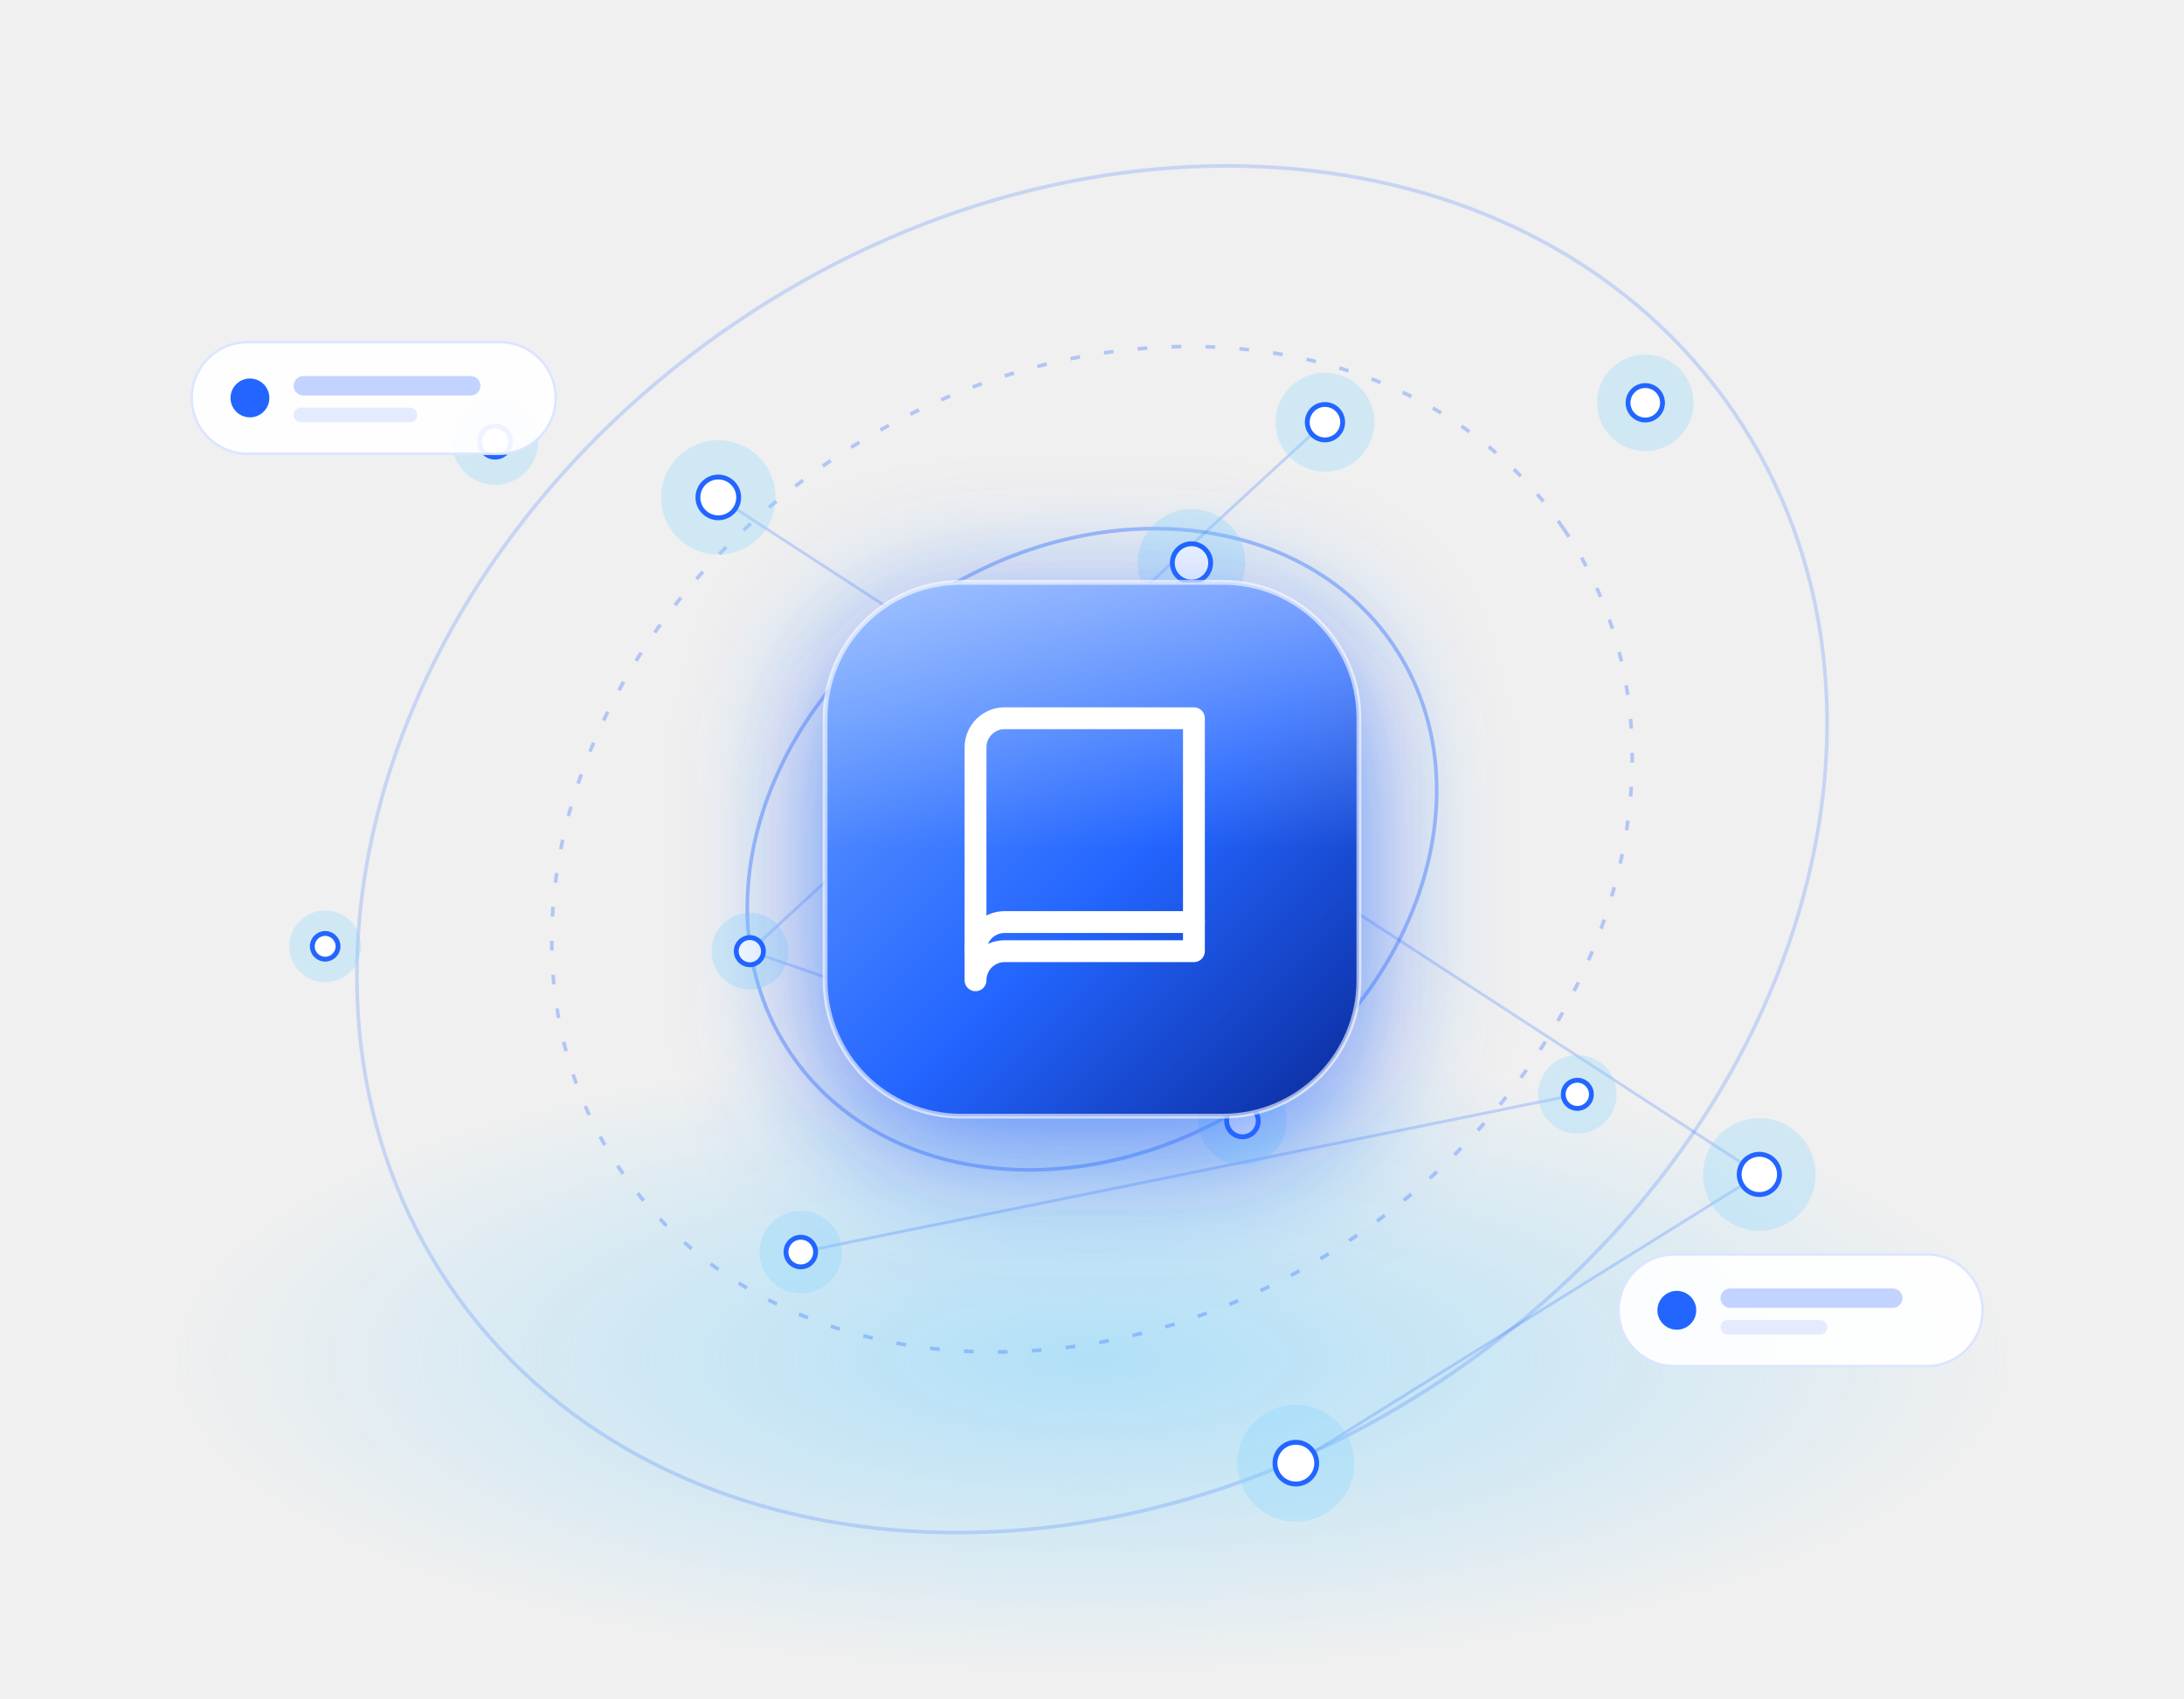
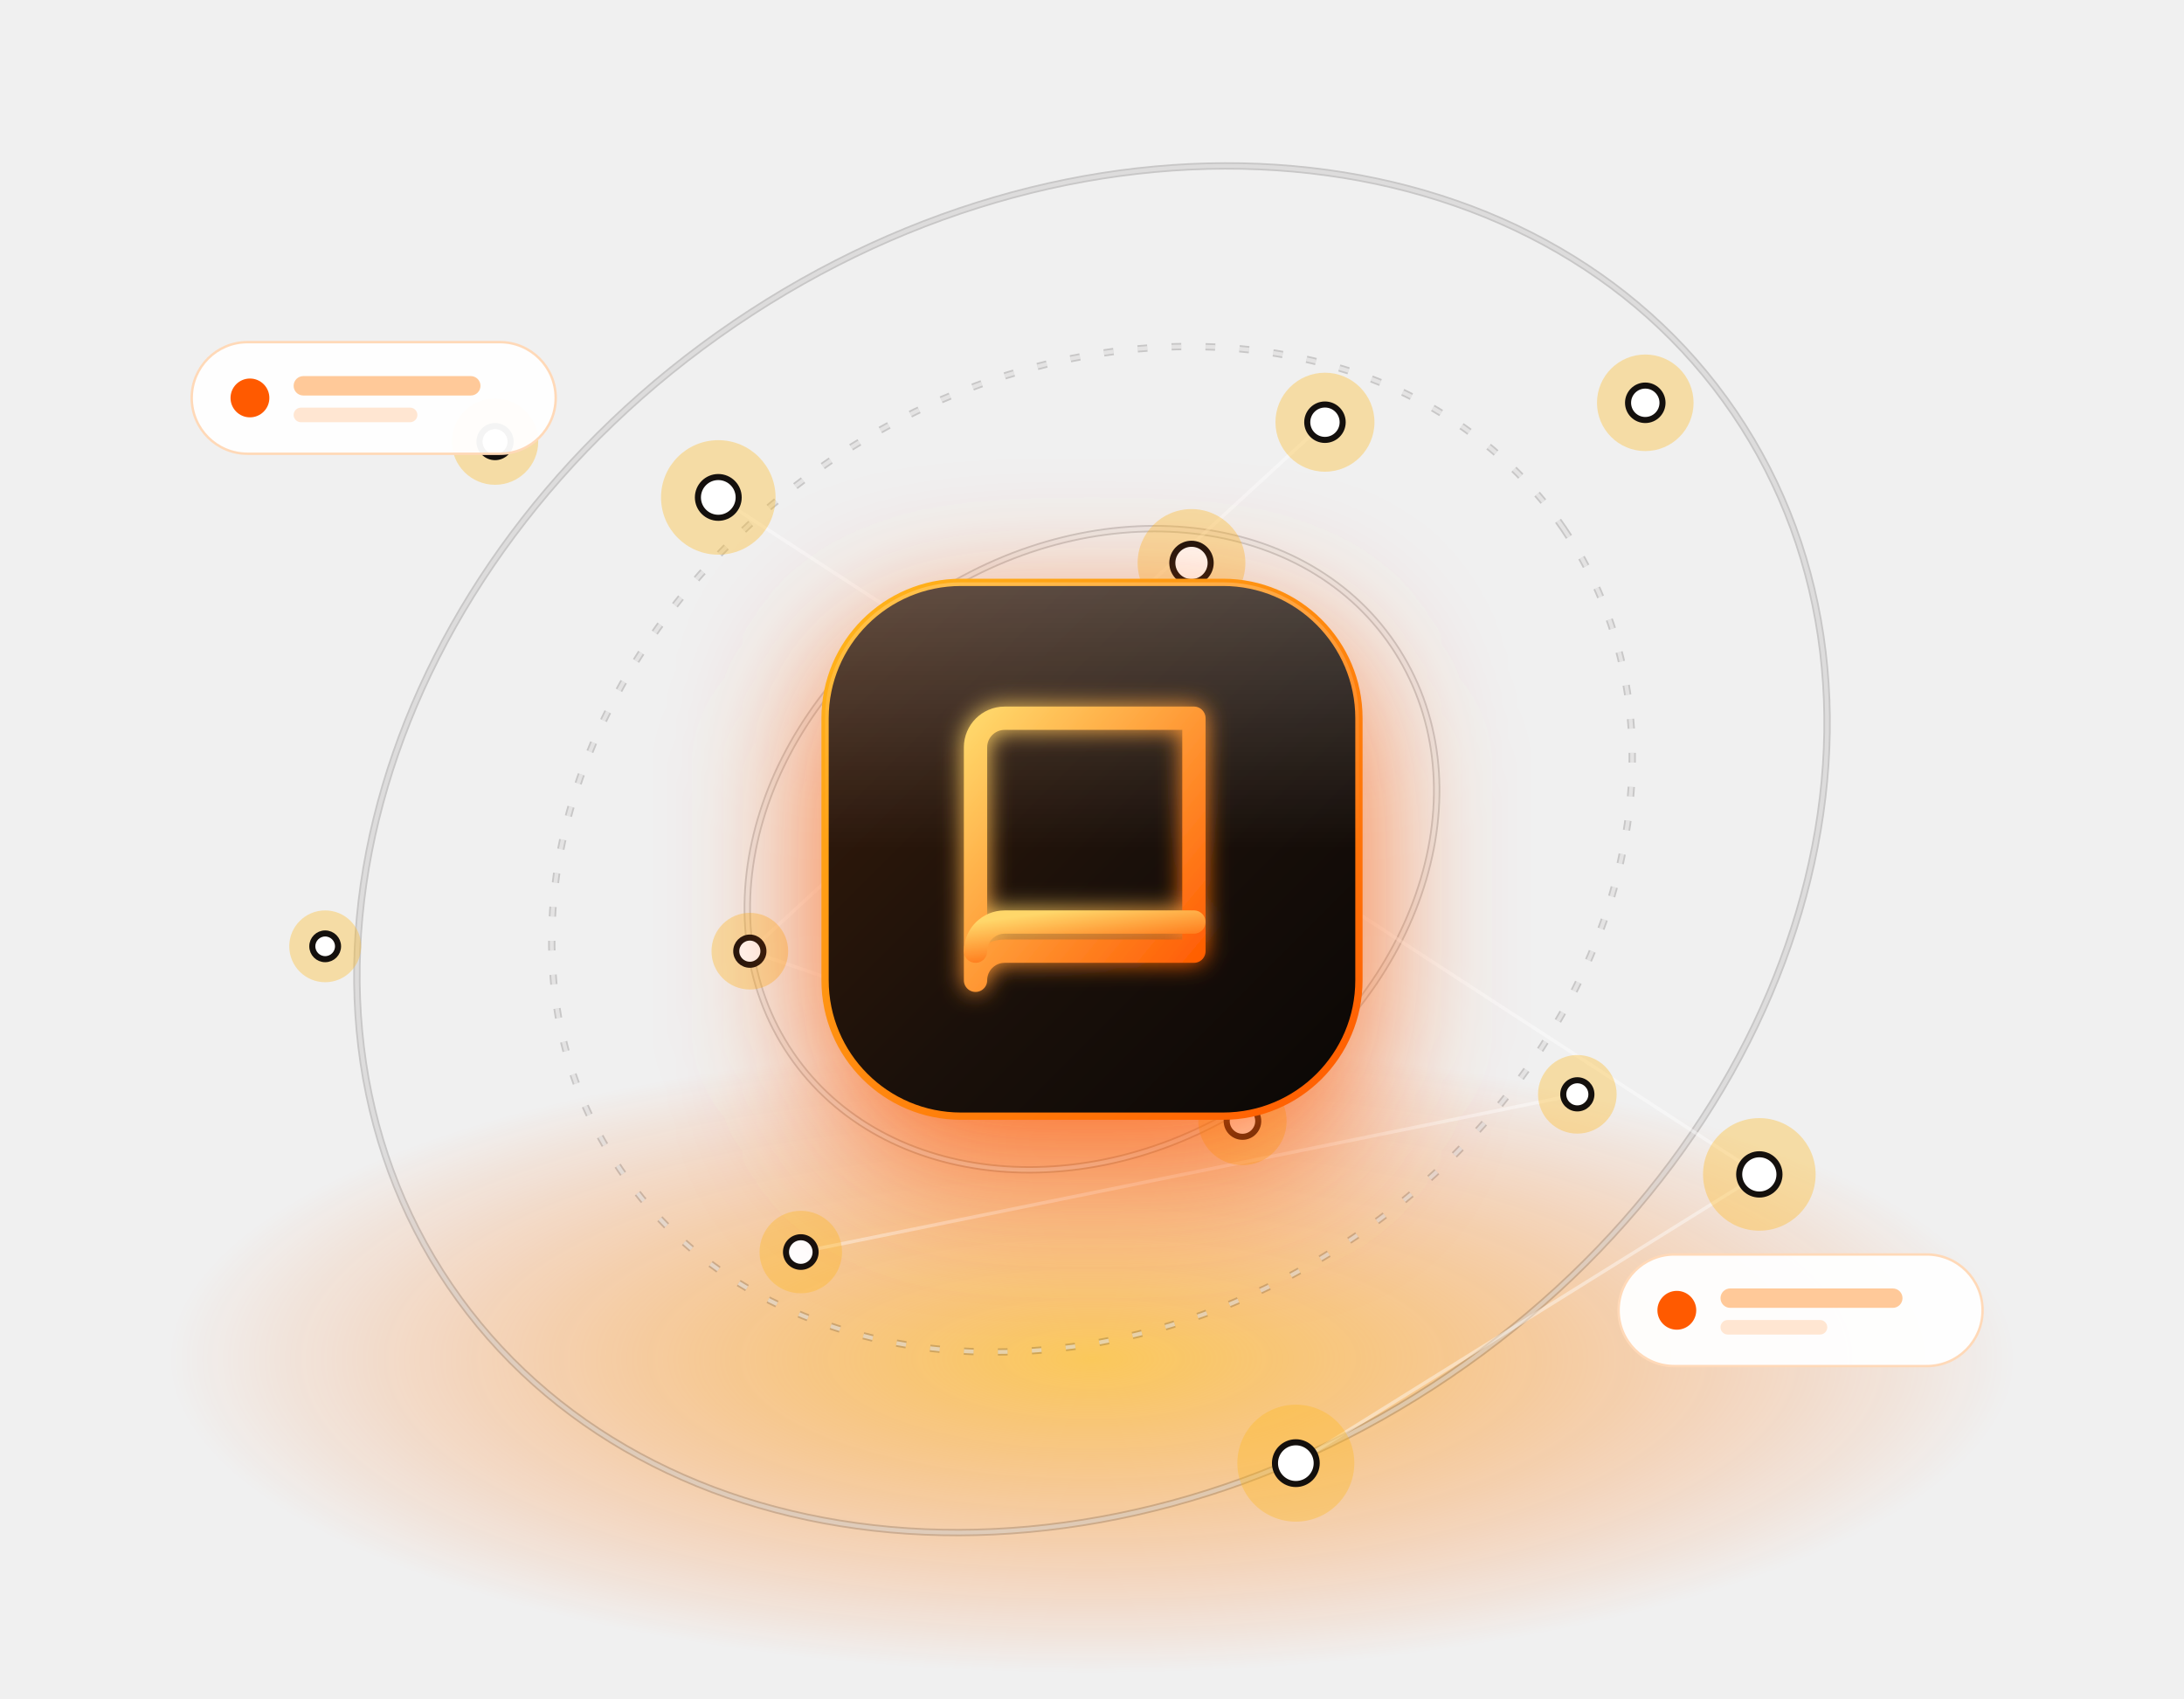
<svg xmlns="http://www.w3.org/2000/svg" viewBox="0 0 900 700" width="900" height="700" fill="none">
  <defs>
    <radialGradient id="glow" cx="50%" cy="50%" r="50%">
-       <stop offset="0%" stop-color="#7dd3ff" stop-opacity=".55" />
-       <stop offset="100%" stop-color="#7dd3ff" stop-opacity="0" />
+       <stop offset="0%" stop-color="#FFB81C" stop-opacity=".7" />
+       <stop offset="100%" stop-color="#FF5A00" stop-opacity="0" />
    </radialGradient>
    <linearGradient id="tile" x1="0" y1="0" x2="1" y2="1">
-       <stop offset="0%" stop-color="#6aa0ff" />
-       <stop offset="55%" stop-color="#2365ff" />
-       <stop offset="100%" stop-color="#0a2a9a" />
+       <stop offset="0%" stop-color="#3A1D0B" />
+       <stop offset="55%" stop-color="#1A100A" />
+       <stop offset="100%" stop-color="#0A0705" />
+     </linearGradient>
+     <linearGradient id="edge" x1="0" y1="0" x2="1" y2="1">
+       <stop offset="0%" stop-color="#FFB81C" />
+       <stop offset="100%" stop-color="#FF5A00" />
+     </linearGradient>
+     <linearGradient id="ico" x1="0" y1="0" x2="1" y2="1">
+       <stop offset="0%" stop-color="#FFD76A" />
+       <stop offset="100%" stop-color="#FF5A00" />
    </linearGradient>
    <linearGradient id="shine" x1="0" y1="0" x2="0" y2="1">
-       <stop offset="0%" stop-color="#fff" stop-opacity=".38" />
+       <stop offset="0%" stop-color="#fff" stop-opacity=".22" />
      <stop offset="100%" stop-color="#fff" stop-opacity="0" />
    </linearGradient>
    <filter id="blur" x="-50%" y="-50%" width="200%" height="200%">
-       <feGaussianBlur stdDeviation="28" />
+       <feGaussianBlur stdDeviation="30" />
    </filter>
-     <filter id="soft" x="-50%" y="-50%" width="200%" height="200%">
-       <feGaussianBlur stdDeviation="4" />
+     <filter id="iglow" x="-30%" y="-30%" width="160%" height="160%">
+       <feGaussianBlur stdDeviation="0.8" result="b" />
+       <feMerge>
+         <feMergeNode in="b" />
+         <feMergeNode in="SourceGraphic" />
+       </feMerge>
    </filter>
    <clipPath id="clip">
      <rect x="340" y="240" width="220" height="220" rx="56" />
    </clipPath>
  </defs>
  <ellipse cx="450" cy="560" rx="380" ry="130" fill="url(#glow)" />
  <g transform="rotate(325.8 450 350)">
-     <ellipse cx="450" cy="350" rx="150" ry="123" stroke="#2365ff" stroke-opacity=".38" stroke-width="1.5" />
-     <ellipse cx="450" cy="350" rx="235" ry="193" stroke="#2365ff" stroke-opacity=".3" stroke-width="1.5" stroke-dasharray="4 10" />
-     <ellipse cx="450" cy="350" rx="320" ry="262" stroke="#2365ff" stroke-opacity=".2" stroke-width="1.5" />
+     <ellipse cx="450" cy="350" rx="150" ry="123" stroke="#14100D" stroke-opacity=".18" stroke-width="3" />
+     <ellipse cx="450" cy="350" rx="150" ry="123" stroke="#fff" stroke-opacity="0.6" stroke-width="1.6" />
+     <ellipse cx="450" cy="350" rx="235" ry="193" stroke="#14100D" stroke-opacity=".18" stroke-width="3" stroke-dasharray="4 10" />
+     <ellipse cx="450" cy="350" rx="235" ry="193" stroke="#fff" stroke-opacity="0.5" stroke-width="1.6" stroke-dasharray="4 10" />
+     <ellipse cx="450" cy="350" rx="320" ry="262" stroke="#14100D" stroke-opacity=".18" stroke-width="3" />
+     <ellipse cx="450" cy="350" rx="320" ry="262" stroke="#fff" stroke-opacity="0.38" stroke-width="1.6" />
  </g>
-   <line x1="512" y1="462" x2="309" y2="392" stroke="#2365ff" stroke-opacity=".22" stroke-width="1.2" />
-   <line x1="309" y1="392" x2="546" y2="174" stroke="#2365ff" stroke-opacity=".22" stroke-width="1.2" />
-   <line x1="650" y1="451" x2="330" y2="516" stroke="#2365ff" stroke-opacity=".22" stroke-width="1.2" />
-   <line x1="296" y1="205" x2="725" y2="484" stroke="#2365ff" stroke-opacity=".22" stroke-width="1.2" />
-   <line x1="725" y1="484" x2="534" y2="603" stroke="#2365ff" stroke-opacity=".22" stroke-width="1.2" />
-   <circle cx="491" cy="232" r="22.2" fill="#7dd3ff" fill-opacity=".28" />
-   <circle cx="491" cy="232" r="7.9" fill="#fff" stroke="#2365ff" stroke-width="2" />
-   <circle cx="512" cy="462" r="18.2" fill="#7dd3ff" fill-opacity=".28" />
-   <circle cx="512" cy="462" r="6.5" fill="#fff" stroke="#2365ff" stroke-width="2" />
-   <circle cx="309" cy="392" r="15.8" fill="#7dd3ff" fill-opacity=".28" />
-   <circle cx="309" cy="392" r="5.6" fill="#fff" stroke="#2365ff" stroke-width="2" />
-   <circle cx="546" cy="174" r="20.4" fill="#7dd3ff" fill-opacity=".28" />
-   <circle cx="546" cy="174" r="7.3" fill="#fff" stroke="#2365ff" stroke-width="2" />
-   <circle cx="650" cy="451" r="16.2" fill="#7dd3ff" fill-opacity=".28" />
-   <circle cx="650" cy="451" r="5.8" fill="#fff" stroke="#2365ff" stroke-width="2" />
-   <circle cx="330" cy="516" r="17.0" fill="#7dd3ff" fill-opacity=".28" />
-   <circle cx="330" cy="516" r="6.1" fill="#fff" stroke="#2365ff" stroke-width="2" />
-   <circle cx="296" cy="205" r="23.6" fill="#7dd3ff" fill-opacity=".28" />
-   <circle cx="296" cy="205" r="8.4" fill="#fff" stroke="#2365ff" stroke-width="2" />
-   <circle cx="725" cy="484" r="23.2" fill="#7dd3ff" fill-opacity=".28" />
-   <circle cx="725" cy="484" r="8.3" fill="#fff" stroke="#2365ff" stroke-width="2" />
-   <circle cx="534" cy="603" r="24.1" fill="#7dd3ff" fill-opacity=".28" />
-   <circle cx="534" cy="603" r="8.6" fill="#fff" stroke="#2365ff" stroke-width="2" />
-   <circle cx="134" cy="390" r="14.8" fill="#7dd3ff" fill-opacity=".28" />
-   <circle cx="134" cy="390" r="5.3" fill="#fff" stroke="#2365ff" stroke-width="2" />
-   <circle cx="204" cy="182" r="17.8" fill="#7dd3ff" fill-opacity=".28" />
-   <circle cx="204" cy="182" r="6.4" fill="#fff" stroke="#2365ff" stroke-width="2" />
-   <circle cx="678" cy="166" r="19.9" fill="#7dd3ff" fill-opacity=".28" />
-   <circle cx="678" cy="166" r="7.1" fill="#fff" stroke="#2365ff" stroke-width="2" />
-   <rect x="340" y="254" width="220" height="220" rx="56" fill="#2365ff" fill-opacity=".75" filter="url(#blur)" />
-   <rect x="340" y="240" width="220" height="220" rx="56" fill="url(#tile)" stroke="#fff" stroke-opacity=".6" stroke-width="2" />
+   <line x1="512" y1="462" x2="309" y2="392" stroke="#fff" stroke-opacity=".42" stroke-width="1.4" />
+   <line x1="309" y1="392" x2="546" y2="174" stroke="#fff" stroke-opacity=".42" stroke-width="1.4" />
+   <line x1="650" y1="451" x2="330" y2="516" stroke="#fff" stroke-opacity=".42" stroke-width="1.4" />
+   <line x1="296" y1="205" x2="725" y2="484" stroke="#fff" stroke-opacity=".42" stroke-width="1.4" />
+   <line x1="725" y1="484" x2="534" y2="603" stroke="#fff" stroke-opacity=".42" stroke-width="1.4" />
+   <circle cx="491" cy="232" r="22.2" fill="#FFB81C" fill-opacity=".35" />
+   <circle cx="491" cy="232" r="7.9" fill="#fff" stroke="#14100D" stroke-width="2.5" />
+   <circle cx="512" cy="462" r="18.2" fill="#FFB81C" fill-opacity=".35" />
+   <circle cx="512" cy="462" r="6.5" fill="#fff" stroke="#14100D" stroke-width="2.5" />
+   <circle cx="309" cy="392" r="15.8" fill="#FFB81C" fill-opacity=".35" />
+   <circle cx="309" cy="392" r="5.6" fill="#fff" stroke="#14100D" stroke-width="2.5" />
+   <circle cx="546" cy="174" r="20.4" fill="#FFB81C" fill-opacity=".35" />
+   <circle cx="546" cy="174" r="7.3" fill="#fff" stroke="#14100D" stroke-width="2.5" />
+   <circle cx="650" cy="451" r="16.2" fill="#FFB81C" fill-opacity=".35" />
+   <circle cx="650" cy="451" r="5.8" fill="#fff" stroke="#14100D" stroke-width="2.5" />
+   <circle cx="330" cy="516" r="17.0" fill="#FFB81C" fill-opacity=".35" />
+   <circle cx="330" cy="516" r="6.1" fill="#fff" stroke="#14100D" stroke-width="2.5" />
+   <circle cx="296" cy="205" r="23.6" fill="#FFB81C" fill-opacity=".35" />
+   <circle cx="296" cy="205" r="8.4" fill="#fff" stroke="#14100D" stroke-width="2.5" />
+   <circle cx="725" cy="484" r="23.2" fill="#FFB81C" fill-opacity=".35" />
+   <circle cx="725" cy="484" r="8.3" fill="#fff" stroke="#14100D" stroke-width="2.5" />
+   <circle cx="534" cy="603" r="24.1" fill="#FFB81C" fill-opacity=".35" />
+   <circle cx="534" cy="603" r="8.6" fill="#fff" stroke="#14100D" stroke-width="2.5" />
+   <circle cx="134" cy="390" r="14.8" fill="#FFB81C" fill-opacity=".35" />
+   <circle cx="134" cy="390" r="5.3" fill="#fff" stroke="#14100D" stroke-width="2.5" />
+   <circle cx="204" cy="182" r="17.8" fill="#FFB81C" fill-opacity=".35" />
+   <circle cx="204" cy="182" r="6.4" fill="#fff" stroke="#14100D" stroke-width="2.5" />
+   <circle cx="678" cy="166" r="19.9" fill="#FFB81C" fill-opacity=".35" />
+   <circle cx="678" cy="166" r="7.1" fill="#fff" stroke="#14100D" stroke-width="2.5" />
+   <rect x="340" y="260" width="220" height="220" rx="56" fill="#FF5A00" fill-opacity=".85" filter="url(#blur)" />
+   <rect x="340" y="240" width="220" height="220" rx="56" fill="url(#tile)" stroke="url(#edge)" stroke-width="3" />
  <g clip-path="url(#clip)">
    <rect x="340" y="240" width="220" height="110" fill="url(#shine)" />
  </g>
-   <g transform="translate(378 278) scale(6)" stroke="#fff" stroke-width="1.5" stroke-linecap="round" stroke-linejoin="round">
+   <g transform="translate(378 278) scale(6)" stroke="url(#ico)" stroke-width="1.6" stroke-linecap="round" stroke-linejoin="round" filter="url(#iglow)">
    <path d="M4 5a2 2 0 0 1 2-2h13v16H6a2 2 0 0 0-2 2z" />
    <path d="M4 19a2 2 0 0 1 2-2h13" />
  </g>
  <g transform="translate(79 141)">
-     <rect width="150" height="46" rx="23" fill="#fff" fill-opacity=".92" stroke="#dbe5ff" />
-     <circle cx="24" cy="23" r="8" fill="#2365ff" />
-     <rect x="42" y="14" width="77" height="8" rx="4" fill="#c3d3ff" />
-     <rect x="42" y="27" width="51" height="6" rx="3" fill="#e4ebff" />
+     <rect width="150" height="46" rx="23" fill="#fff" fill-opacity=".95" stroke="#FFD9B8" />
+     <circle cx="24" cy="23" r="8" fill="#FF5A00" />
+     <rect x="42" y="14" width="77" height="8" rx="4" fill="#FFC999" />
+     <rect x="42" y="27" width="51" height="6" rx="3" fill="#FFE6D2" />
  </g>
  <g transform="translate(667 517)">
-     <rect width="150" height="46" rx="23" fill="#fff" fill-opacity=".92" stroke="#dbe5ff" />
-     <circle cx="24" cy="23" r="8" fill="#2365ff" />
-     <rect x="42" y="14" width="75" height="8" rx="4" fill="#c3d3ff" />
-     <rect x="42" y="27" width="44" height="6" rx="3" fill="#e4ebff" />
+     <rect width="150" height="46" rx="23" fill="#fff" fill-opacity=".95" stroke="#FFD9B8" />
+     <circle cx="24" cy="23" r="8" fill="#FF5A00" />
+     <rect x="42" y="14" width="75" height="8" rx="4" fill="#FFC999" />
+     <rect x="42" y="27" width="44" height="6" rx="3" fill="#FFE6D2" />
  </g>
</svg>
